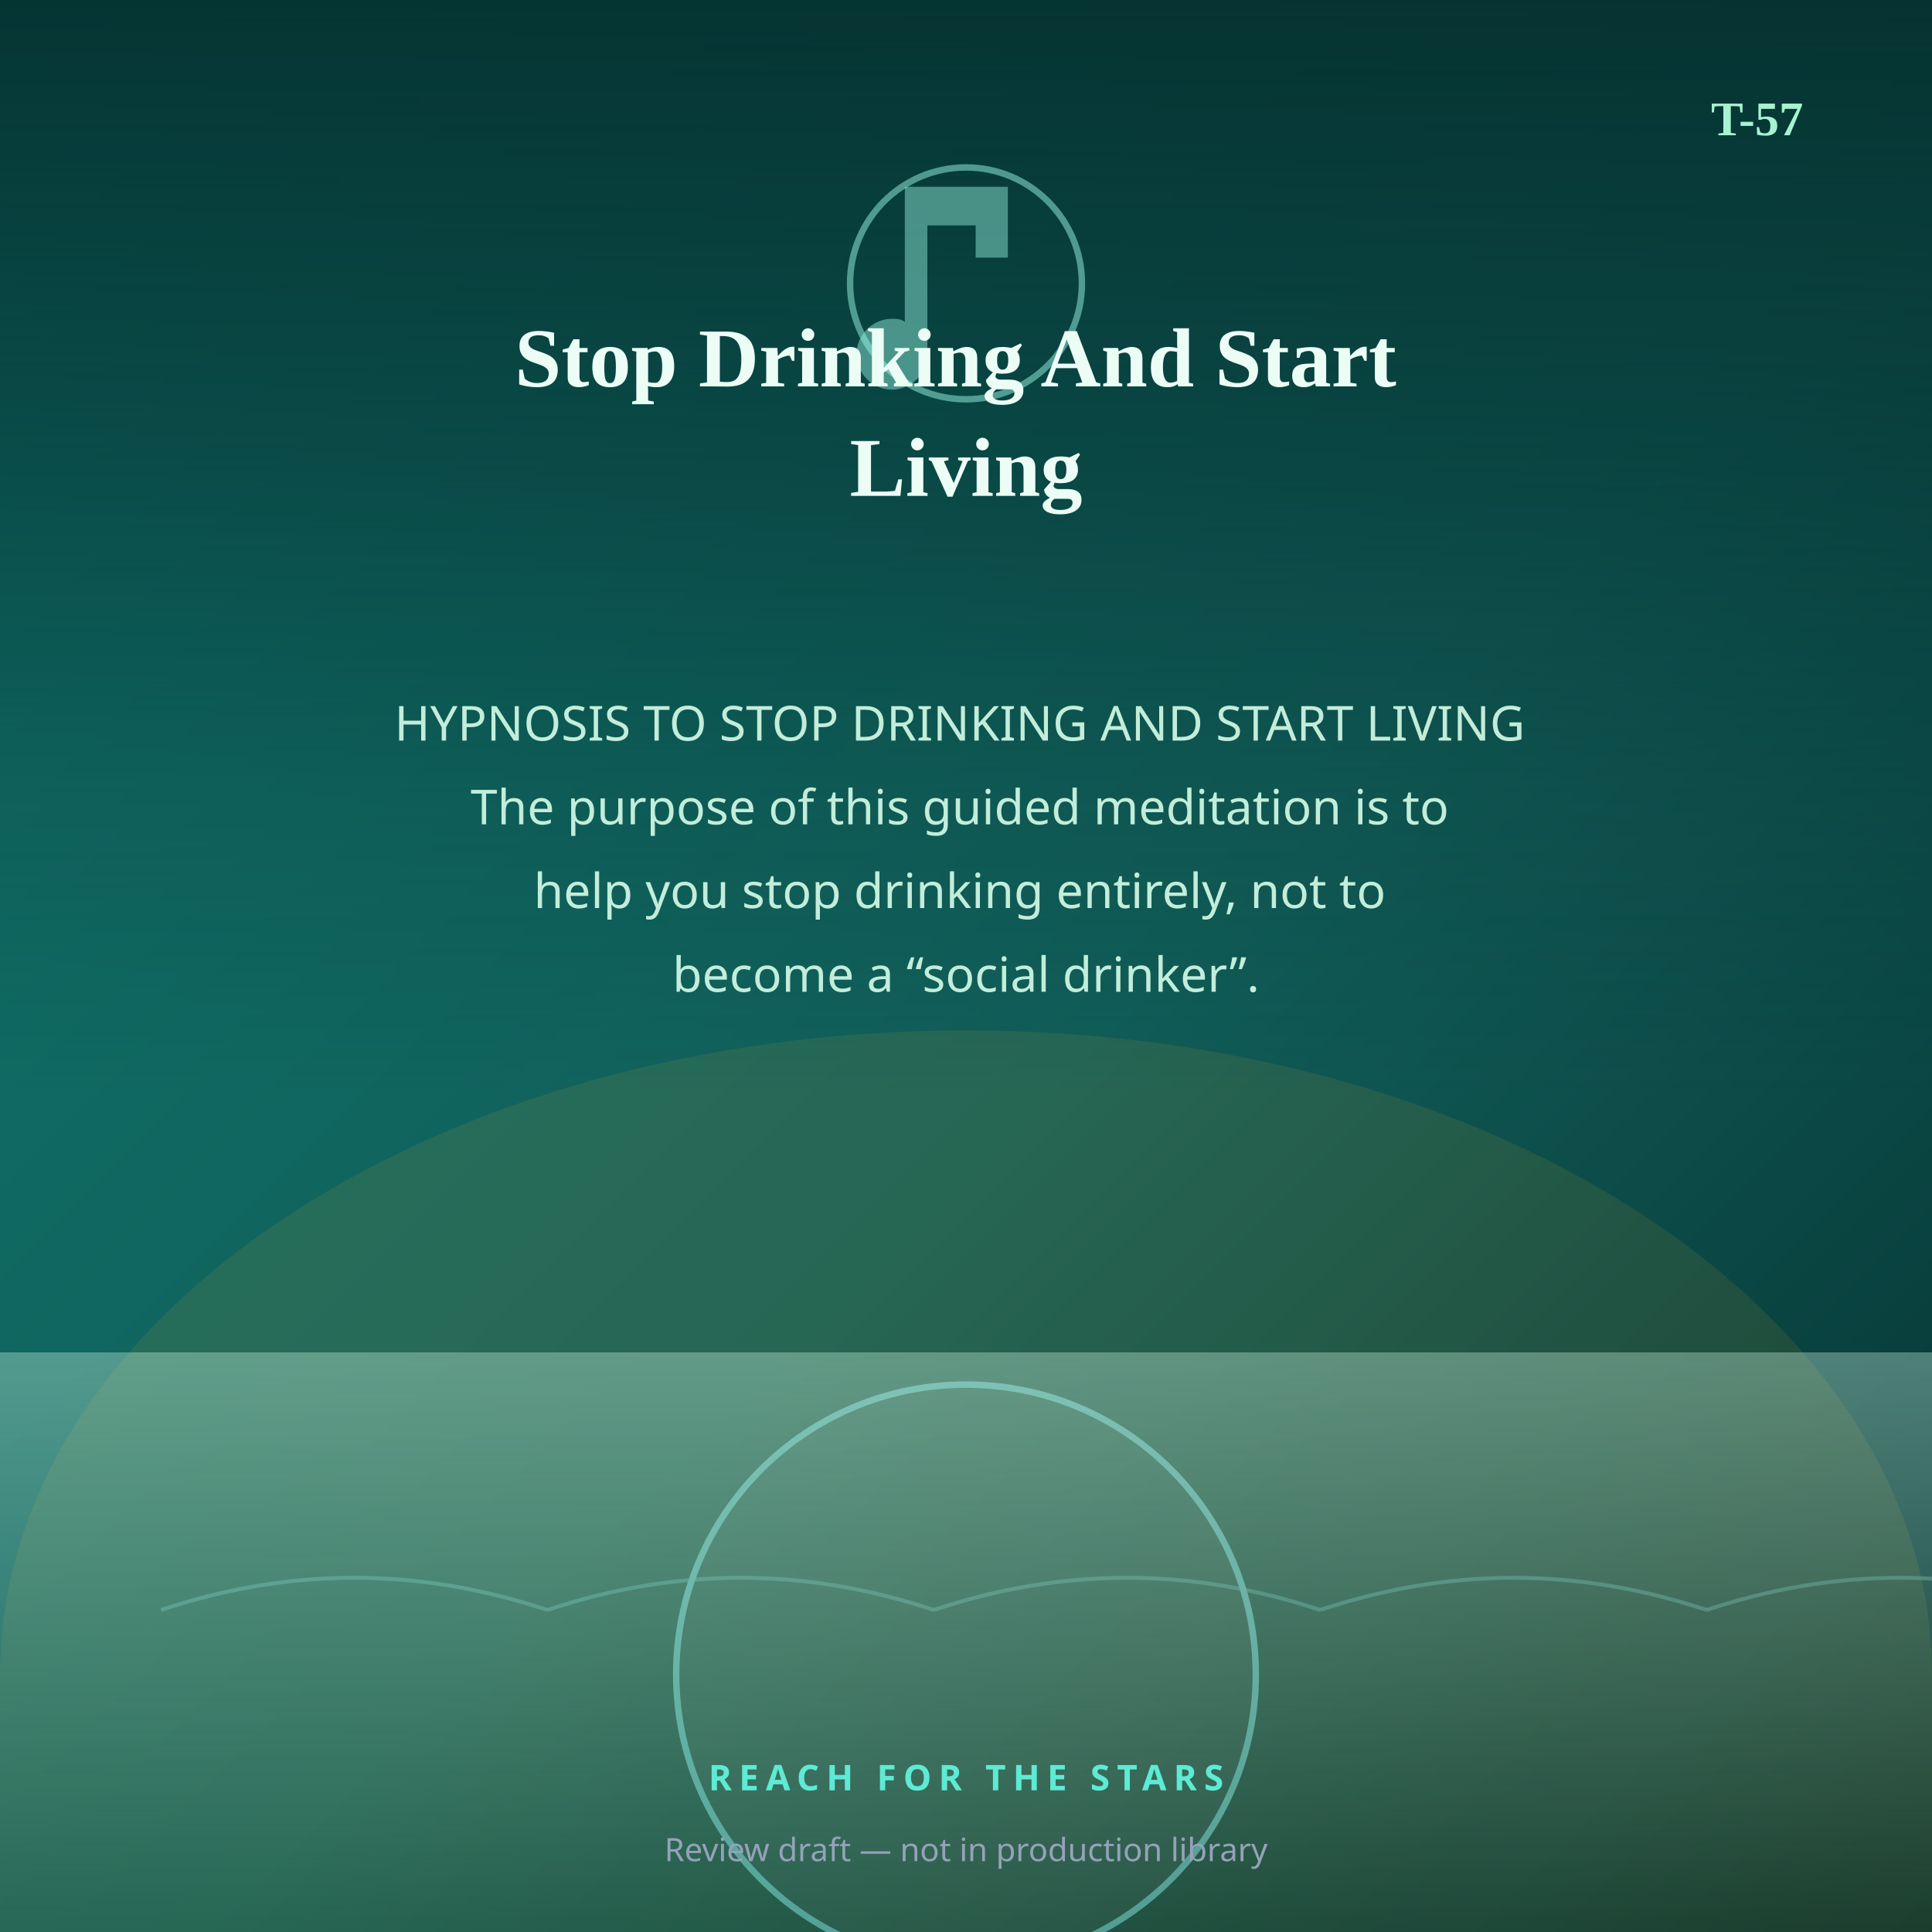
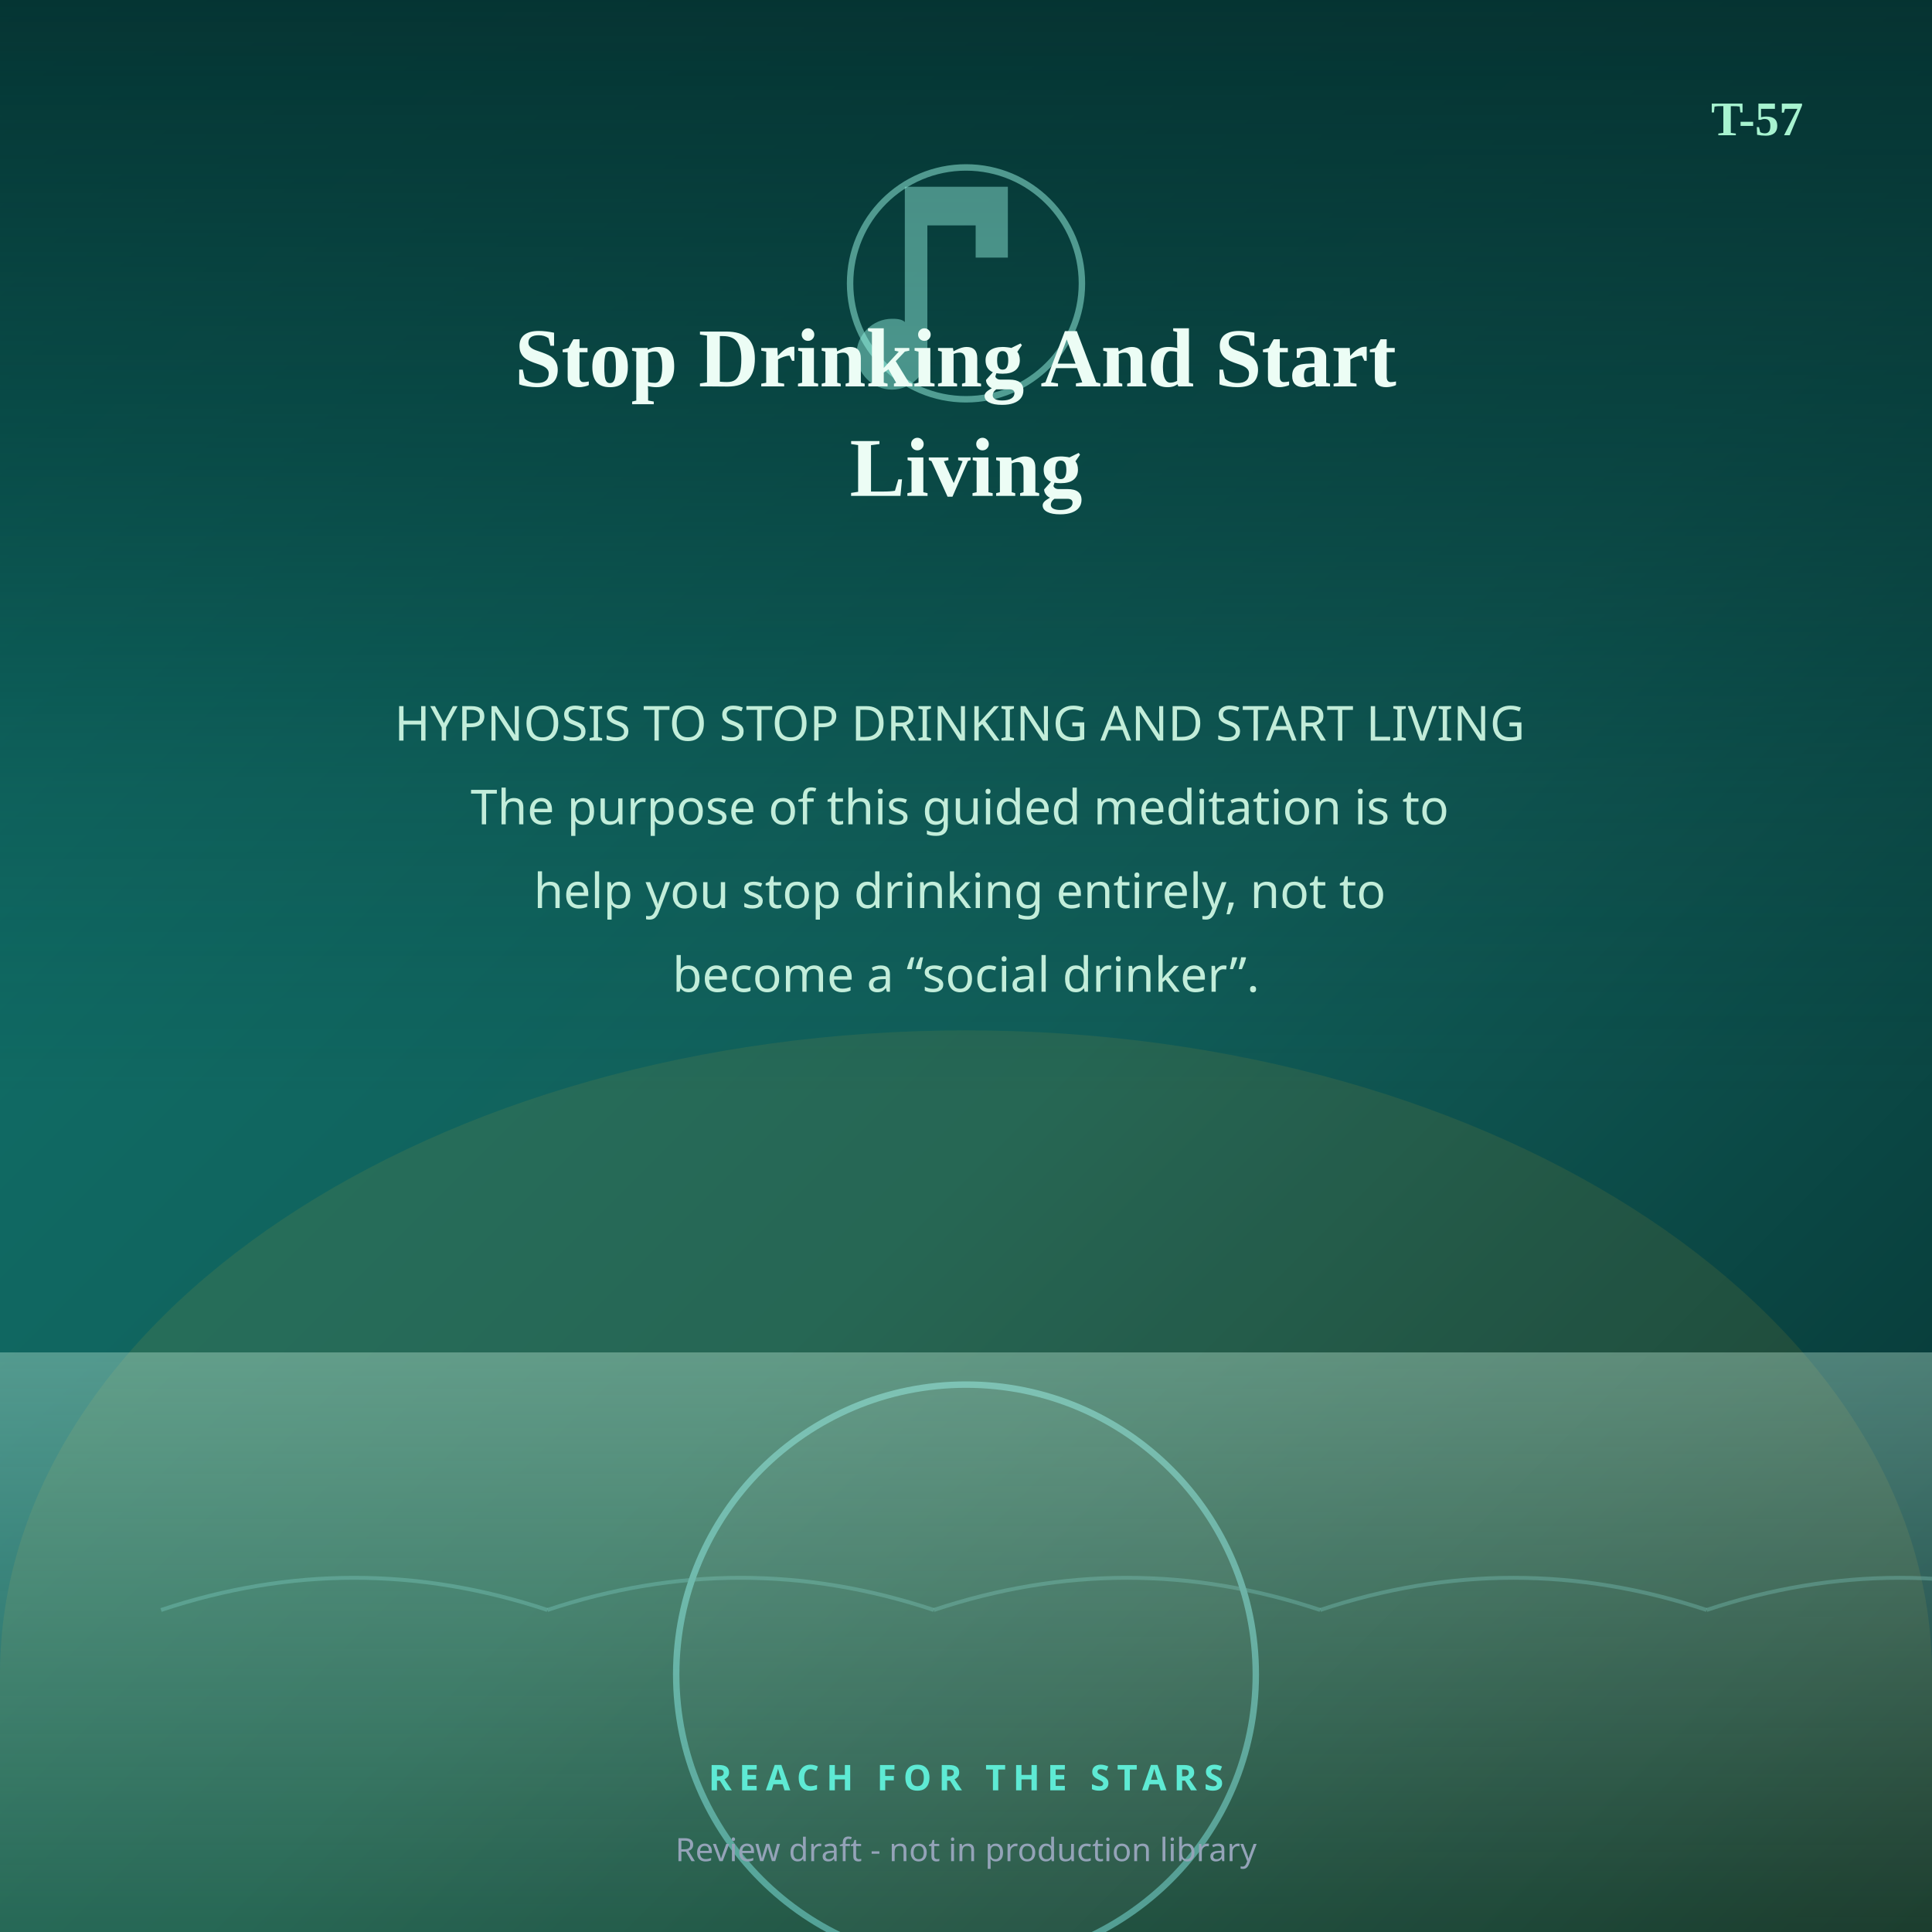
<svg xmlns="http://www.w3.org/2000/svg" width="600" height="600" viewBox="0 0 600 600">
  <defs>
    <linearGradient id="bg" x1="0%" y1="0%" x2="100%" y2="100%">
      <stop offset="0%" style="stop-color:#0f766e" />
      <stop offset="55%" style="stop-color:#115e59" />
      <stop offset="100%" style="stop-color:#042f2e" />
    </linearGradient>
    <linearGradient id="accent" x1="0%" y1="0%" x2="0%" y2="100%">
      <stop offset="0%" style="stop-color:#d1fae5;stop-opacity:0.35" />
      <stop offset="100%" style="stop-color:#d1fae5;stop-opacity:0" />
    </linearGradient>
    <linearGradient id="textFade" x1="0" y1="0" x2="0" y2="1">
      <stop offset="0%" style="stop-color:#042f2e;stop-opacity:0.92" />
      <stop offset="42%" style="stop-color:#042f2e;stop-opacity:0.55" />
      <stop offset="72%" style="stop-color:#042f2e;stop-opacity:0.2" />
      <stop offset="100%" style="stop-color:#042f2e;stop-opacity:0" />
    </linearGradient>
  </defs>
  <rect width="100%" height="100%" fill="url(#bg)" />
  <g opacity="0.5">
    <path fill="#fbbf24" fill-opacity="0.18" stroke="none" d="M0 520 A300 200 0 0 1 600 520 L600 600 L0 600Z" />
    <path fill="none" stroke="#99f6e4" stroke-width="1.2" opacity="0.5" d="M50 500 Q110 480 170 500" />
    <path fill="none" stroke="#99f6e4" stroke-width="1.2" opacity="0.5" d="M170 500 Q230 480 290 500" />
    <path fill="none" stroke="#99f6e4" stroke-width="1.2" opacity="0.5" d="M290 500 Q350 480 410 500" />
    <path fill="none" stroke="#99f6e4" stroke-width="1.2" opacity="0.5" d="M410 500 Q470 480 530 500" />
    <path fill="none" stroke="#99f6e4" stroke-width="1.2" opacity="0.5" d="M530 500 Q590 480 650 500" />
    <circle cx="300" cy="520" r="90" fill="#fef3c7" fill-opacity="0.08" stroke="#99f6e4" stroke-width="2" />
  </g>
  <rect x="0" y="0" width="600" height="340" fill="url(#textFade)" />
  <rect x="0" y="420" width="600" height="180" fill="url(#accent)" />
  <circle cx="300" cy="88" r="36" fill="none" stroke="#99f6e4" stroke-width="2" opacity="0.5" />
  <path d="M288 70v40c0 6-5 11-11 11s-11-5-11-11 5-11 11-11c1 0 3 0 4 1V58h32v22h-10V70h-16z" fill="#99f6e4" opacity="0.45" />
  <text x="560" y="42" text-anchor="end" fill="#a7f3d0" font-family="Georgia, 'Times New Roman', serif" font-size="15" font-weight="600">T-57</text>
  <text fill="#ecfdf5" font-family="Georgia, 'Times New Roman', serif" font-size="26" font-weight="700">
    <tspan x="300" y="120" text-anchor="middle">Stop Drinking And Start</tspan>
    <tspan x="300" y="154" text-anchor="middle">Living</tspan>
  </text>
  <text fill="#d1fae5" font-family="system-ui, Segoe UI, sans-serif" font-size="15" opacity="0.92">
    <tspan x="300" y="230" text-anchor="middle">HYPNOSIS TO STOP DRINKING AND START LIVING</tspan>
    <tspan x="300" y="256" text-anchor="middle">The purpose of this guided meditation is to</tspan>
    <tspan x="300" y="282" text-anchor="middle">help you stop drinking entirely, not to</tspan>
    <tspan x="300" y="308" text-anchor="middle">become a “social drinker”.</tspan>
  </text>
  <text x="300" y="556" text-anchor="middle" fill="#5eead4" font-family="system-ui, sans-serif" font-size="11" letter-spacing="0.2em" font-weight="600">REACH FOR THE STARS</text>
-   <text x="300" y="578" text-anchor="middle" fill="#94a3b8" font-family="system-ui, sans-serif" font-size="10">Review draft — not in production library</text>
+   <text x="300" y="578" text-anchor="middle" fill="#94a3b8" font-family="system-ui, sans-serif" font-size="10">Review draft - not in production library</text>
</svg>
